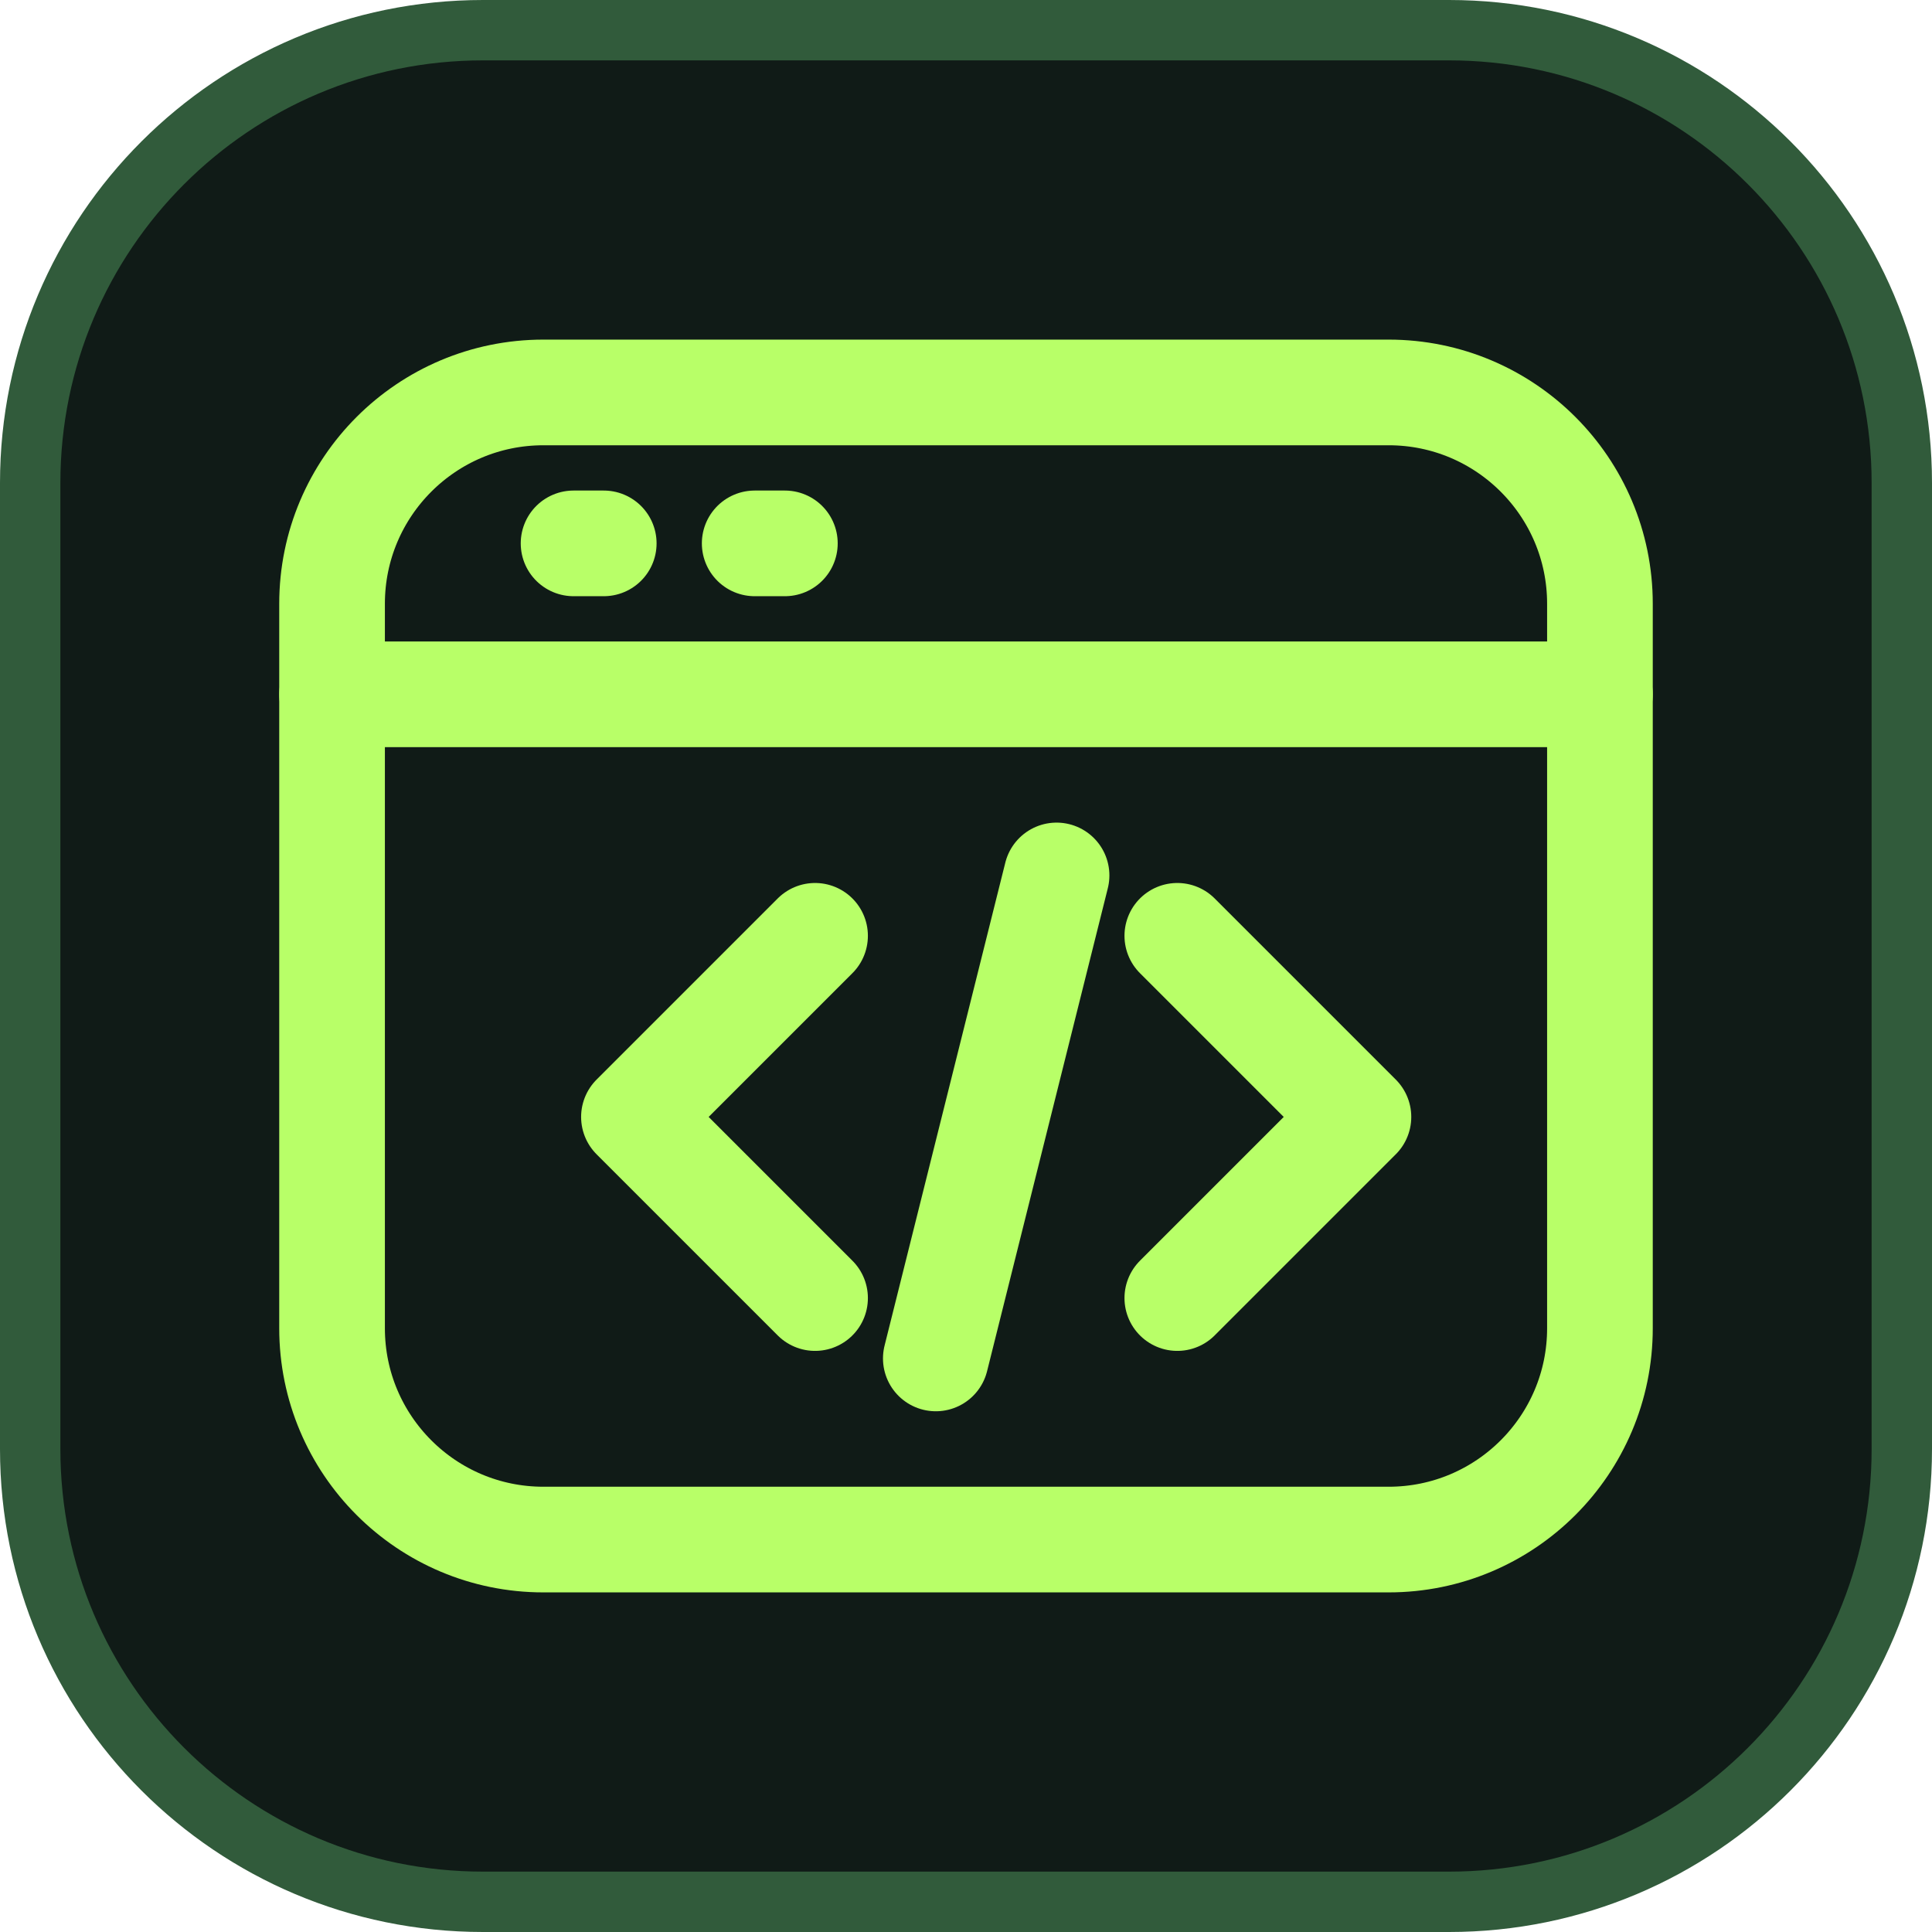
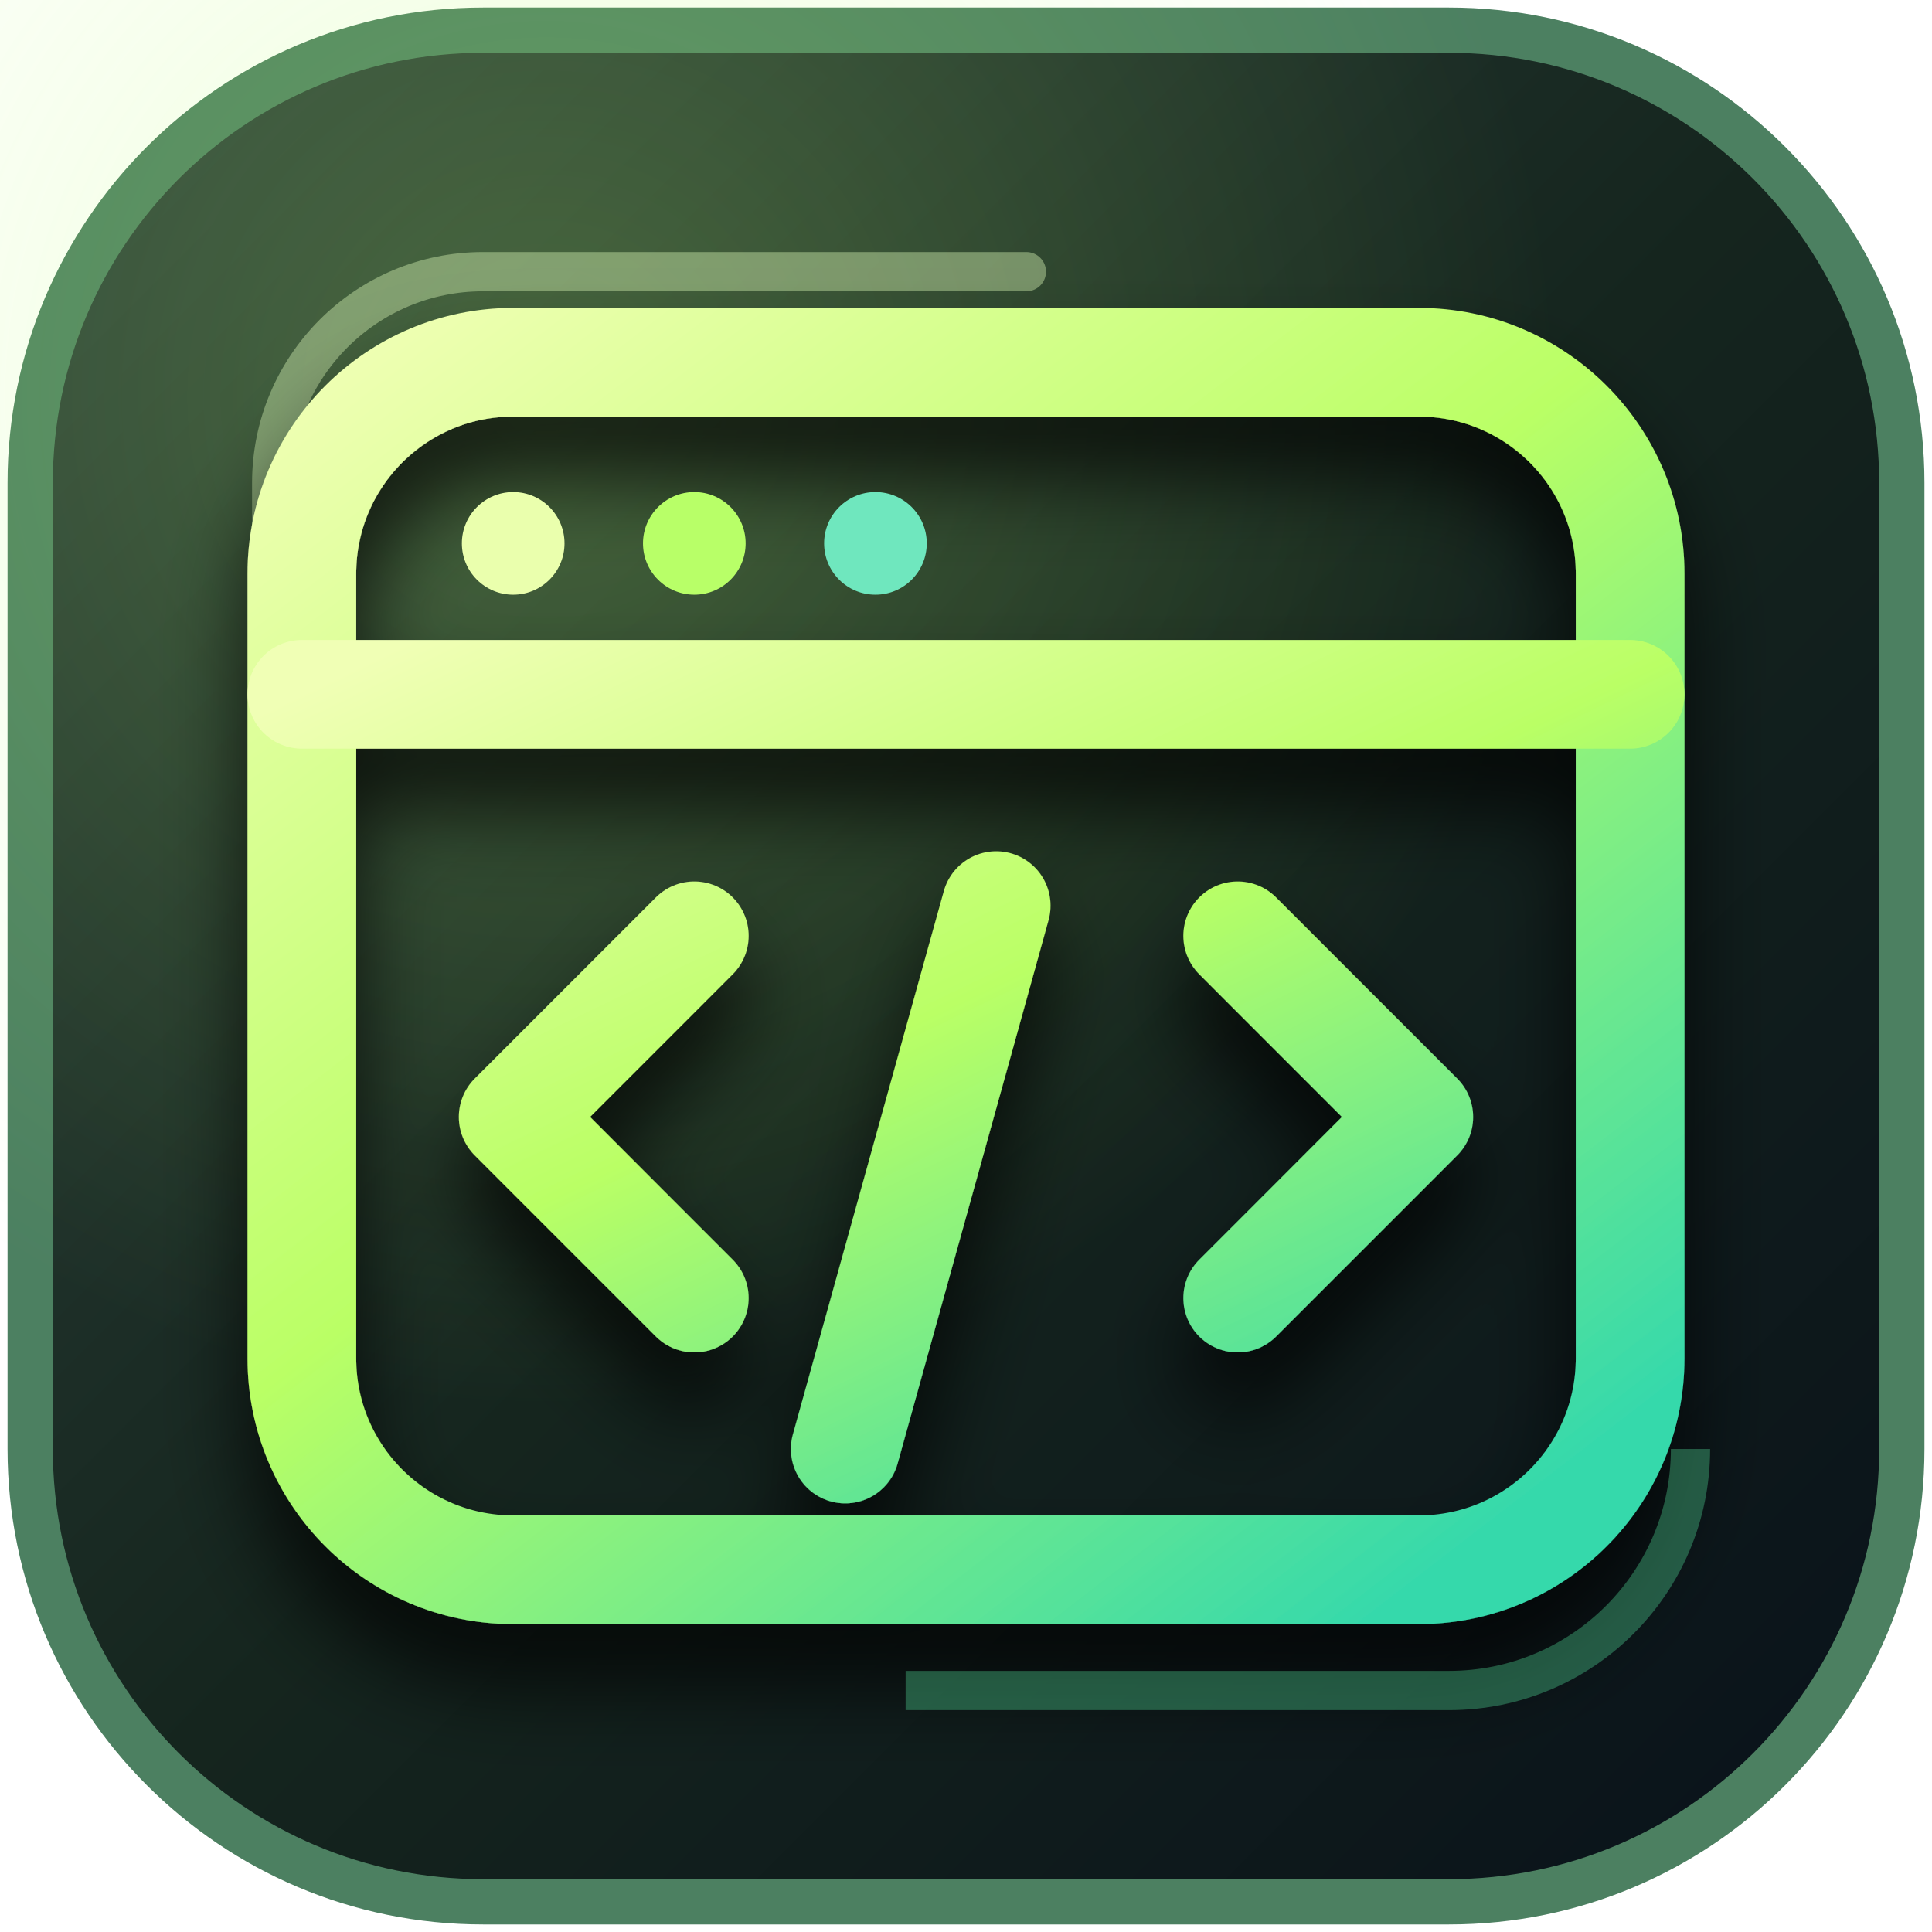
- <svg xmlns="http://www.w3.org/2000/svg" viewBox="0 0 64 64">
-   <rect x="1" y="1" width="62" height="62" rx="15" fill="#101b17" stroke="#315b3b" stroke-width="2" />
-   <g fill="none" stroke="#b8ff68" stroke-width="3.5" stroke-linecap="round" stroke-linejoin="round">
-     <rect x="11" y="13" width="42" height="38" rx="7" />
-     <path d="M11 23h42M19 18h1M25 18h1m1 13-6 6 6 6m12-12 6 6-6 6m-4-14-4 16" />
+ <svg xmlns="http://www.w3.org/2000/svg" viewBox="0 0 64 64" role="img">
+   <defs>
+     <linearGradient id="bg" x2="1" y2="1">
+       <stop stop-color="#30453e" />
+       <stop offset=".5" stop-color="#15251e" />
+       <stop offset="1" stop-color="#09111a" />
+     </linearGradient>
+     <linearGradient id="lime" x2=".85" y2="1">
+       <stop stop-color="#f0ffb5" />
+       <stop offset=".48" stop-color="#baff65" />
+       <stop offset="1" stop-color="#36d9ab" />
+     </linearGradient>
+     <radialGradient id="glow">
+       <stop stop-color="#b8ff68" stop-opacity=".24" />
+       <stop offset="1" stop-color="#b8ff68" stop-opacity="0" />
+     </radialGradient>
+     <filter id="shadow" x="-30%" y="-30%" width="160%" height="160%">
+       <feDropShadow dx="0" dy="2" stdDeviation="1.4" flood-color="#000" flood-opacity=".75" />
+     </filter>
+   </defs>
+   <rect x="1" y="1" width="62" height="62" rx="15" fill="url(#bg)" stroke="#4c8061" stroke-width="1.5" />
+   <circle cx="18" cy="13" r="34" fill="url(#glow)" />
+   <path d="M9 22v-6a7 7 0 0 1 7-7h18" fill="none" stroke="#e2ffbb" stroke-opacity=".4" stroke-width="1.3" stroke-linecap="round" />
+   <g fill="none" stroke="url(#lime)" stroke-width="3.6" stroke-linecap="round" stroke-linejoin="round" filter="url(#shadow)">
+     <rect x="10" y="12" width="44" height="40" rx="7" />
+     <path d="M10 23h44m-31 8-6 6 6 6m18-12 6 6-6 6m-8-13-5 18" />
  </g>
+   <circle cx="17" cy="18" r="1.7" fill="#eaffad" />
+   <circle cx="23" cy="18" r="1.7" fill="#b8ff68" />
+   <circle cx="29" cy="18" r="1.7" fill="#6fe7be" />
+   <path d="M30 56h18a8 8 0 0 0 8-8" fill="none" stroke="#55de9c" stroke-opacity=".35" stroke-width="1.3" />
</svg>
